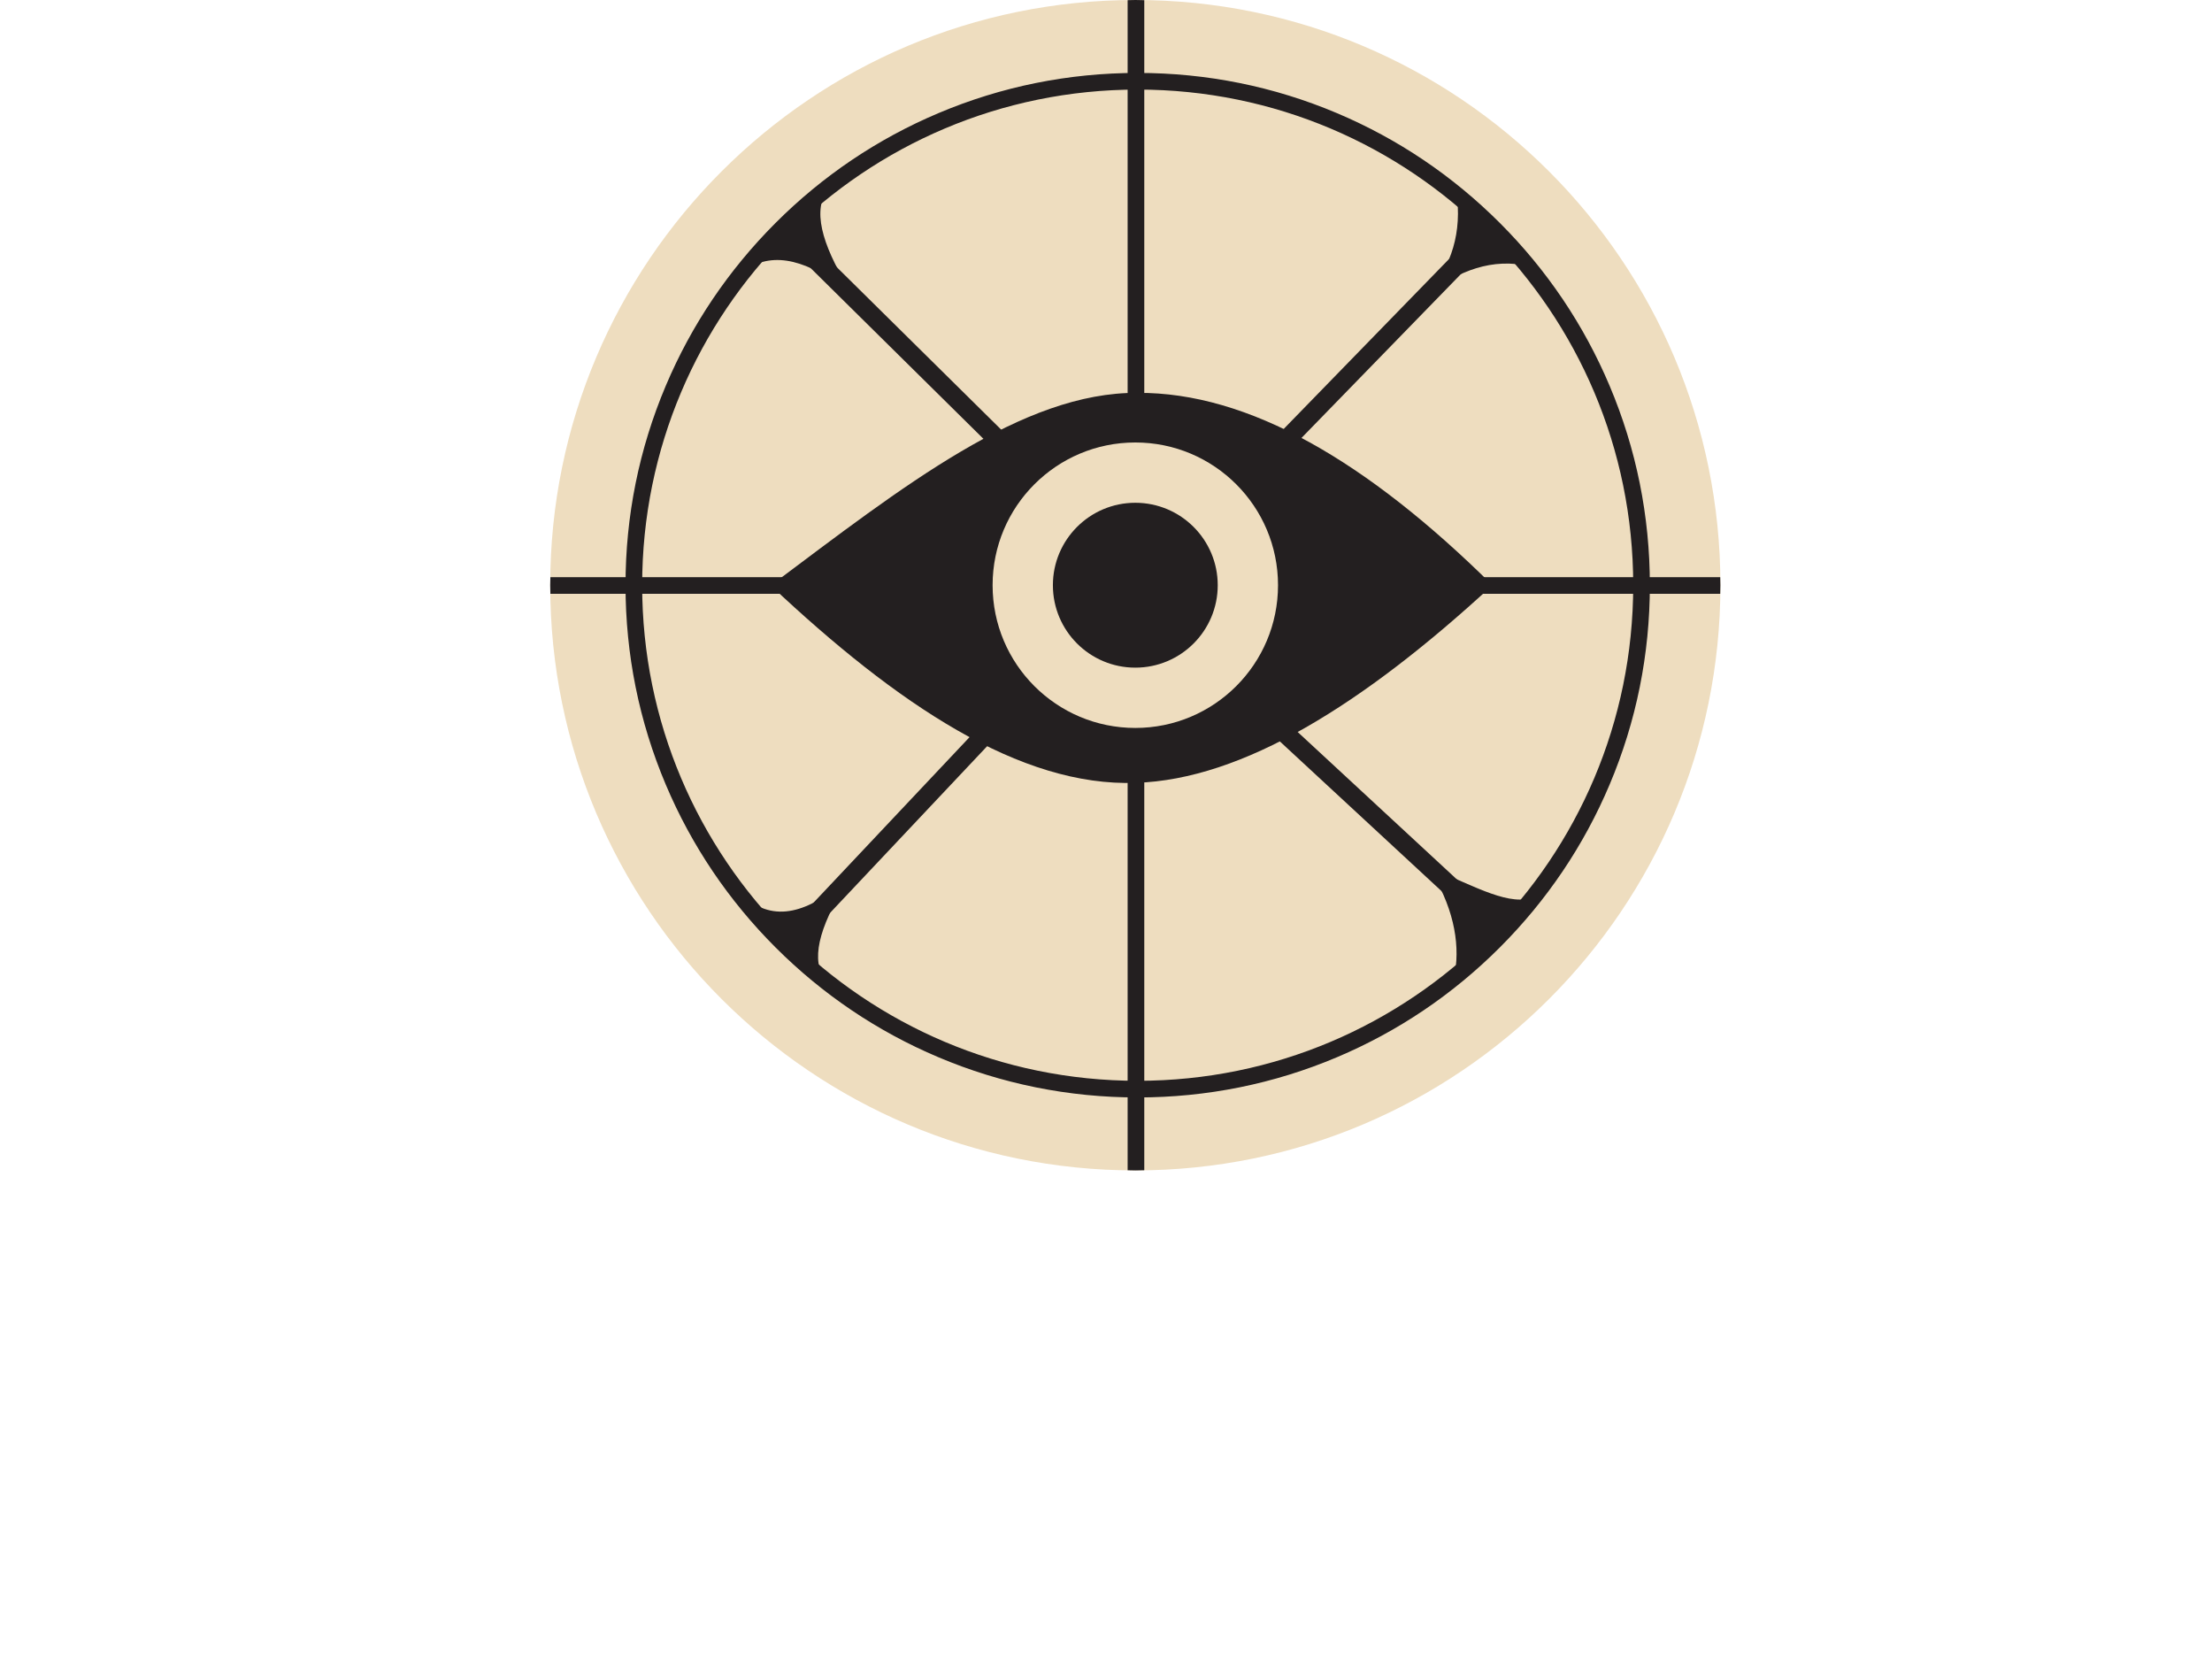
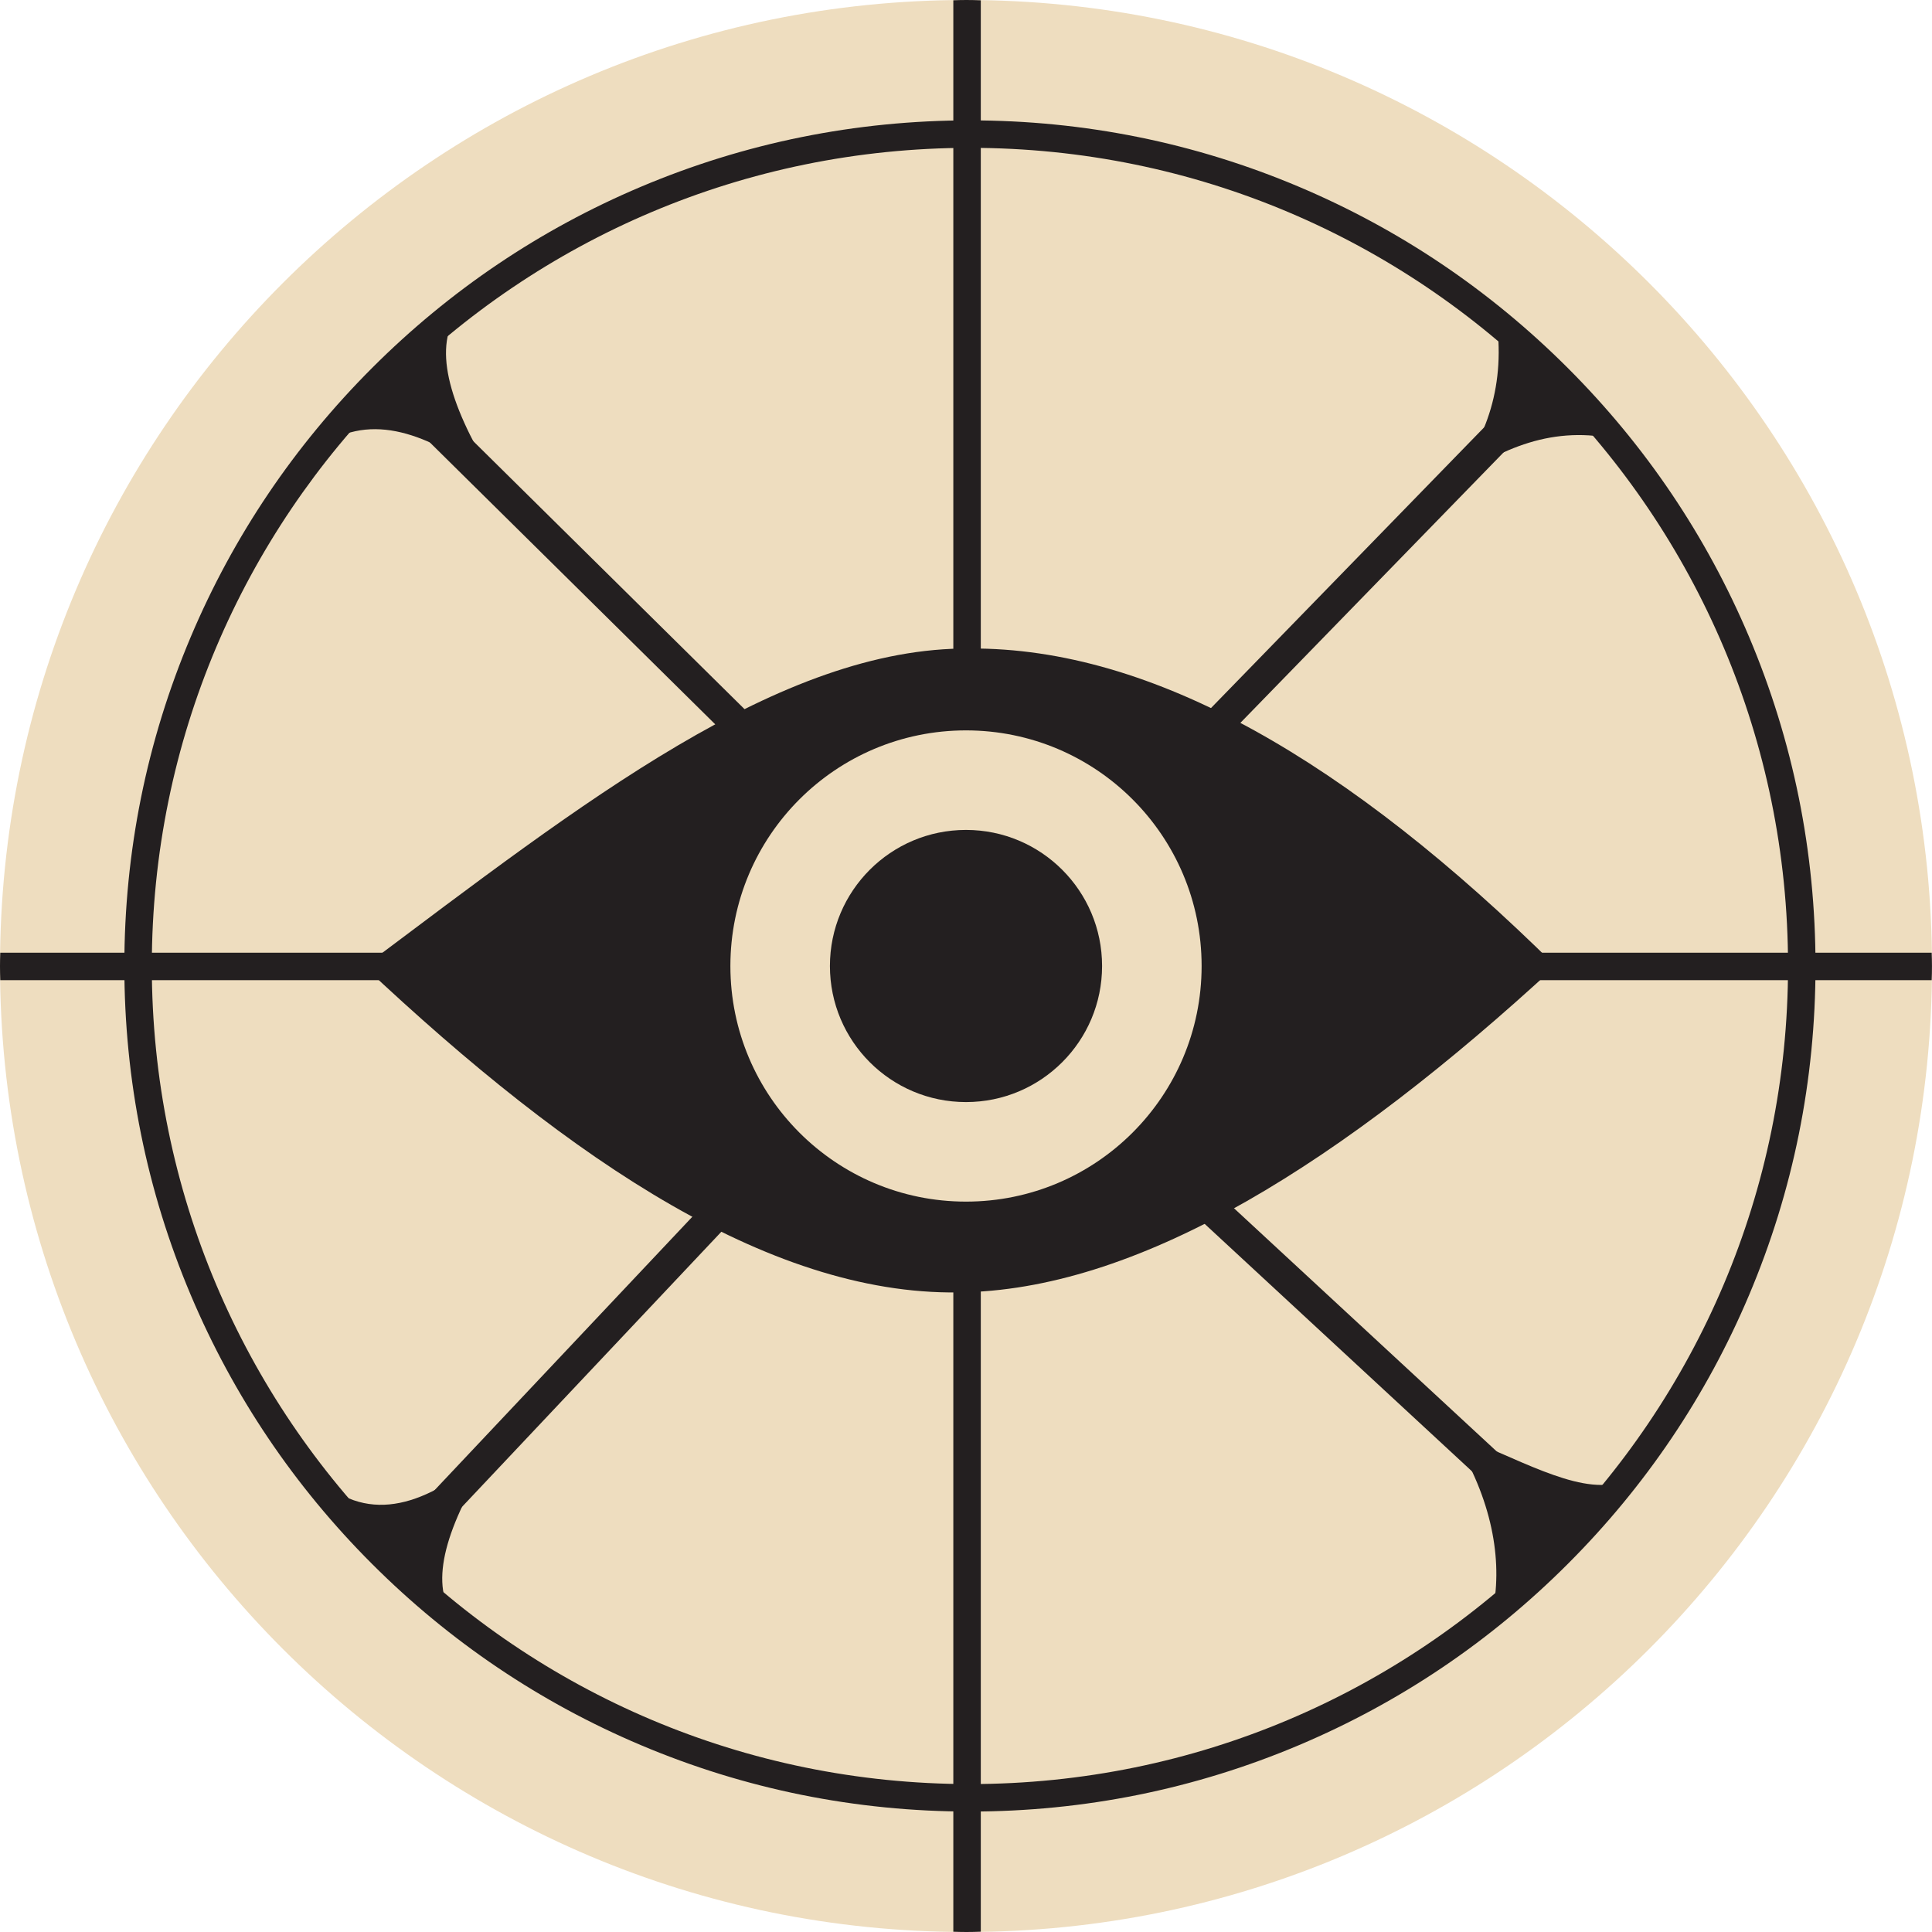
- <svg xmlns="http://www.w3.org/2000/svg" viewBox="0 0 930.46 705.21">
+ <svg xmlns="http://www.w3.org/2000/svg" viewBox="231.44 0 492.24 492.24">
  <defs>
    <style>
      .cls-1 {
        fill: #231f20;
      }

      .cls-2 {
        fill: #eeddbf;
      }
    </style>
  </defs>
  <g id="Layer_2">
    <g>
      <circle class="cls-2" cx="477.56" cy="246.12" r="246.12" />
      <path class="cls-1" d="M231.44,246.16c0,1.19.03,2.38.07,3.57h492.09c.05-1.19.07-2.37.07-3.57s-.03-2.29-.07-3.43H231.51c-.04,1.14-.07,2.29-.07,3.43Z" />
      <path class="cls-1" d="M474.33,492.17c1.11.04,2.22.07,3.33.07,1.23,0,2.45-.03,3.67-.08V.08c-1.22-.05-2.44-.08-3.67-.08-1.11,0-2.22.03-3.33.07v492.1Z" />
      <path class="cls-1" d="M478.56,37.67c115.12,0,208.44,93.32,208.44,208.44s-93.32,208.44-208.44,208.44-208.44-93.32-208.44-208.44S363.43,37.67,478.56,37.67M478.56,30.67c-29.08,0-57.3,5.7-83.86,16.93-25.66,10.85-48.7,26.38-68.48,46.17s-35.32,42.82-46.17,68.48c-11.24,26.57-16.93,54.78-16.93,83.86s5.7,57.3,16.93,83.86c10.85,25.66,26.38,48.7,46.17,68.48,19.78,19.78,42.82,35.32,68.48,46.17,26.57,11.24,54.78,16.93,83.86,16.93s57.3-5.7,83.86-16.93c25.66-10.85,48.7-26.38,68.48-46.17,19.78-19.78,35.32-42.82,46.17-68.48,11.24-26.57,16.93-54.78,16.93-83.86s-5.7-57.3-16.93-83.86c-10.85-25.66-26.38-48.7-46.17-68.48s-42.82-35.32-68.48-46.17c-26.57-11.24-54.78-16.93-83.86-16.93h0Z" />
      <path class="cls-1" d="M600.9,123.33c12.82-9.18,26.51-15.17,42.89-11.27l-31.2-31.51c2.58,17.36-2.21,31.13-11.69,42.78Z" />
      <path class="cls-1" d="M358.62,123.81c-11.62-18.28-16.92-33.36-11.28-42.89l-31.5,31.21c12.88-6.9,27.5-.19,42.78,11.68Z" />
      <path class="cls-1" d="M358.25,368c-15.21,13.81-29.8,20.46-42.98,10.91l30.94,31.77c-5.11-8.74-.8-23.15,12.04-42.68Z" />
      <path class="cls-1" d="M600.92,364.89c10.12,15.54,13.28,31.07,11.12,44.04l31.62-31.09c-10.88,2.75-25.7-6.48-42.74-12.95Z" />
      <rect class="cls-1" x="370.52" y="76.91" width="8" height="126.7" transform="translate(737.49 -27.63) rotate(134.65)" />
      <rect class="cls-1" x="578.65" y="78.95" width="8" height="126.7" transform="translate(900.96 650.63) rotate(-135.78)" />
      <rect class="cls-1" x="579.97" y="285.24" width="8" height="126.7" transform="translate(-68.54 540.33) rotate(-47.21)" />
      <rect class="cls-1" x="370.13" y="288.25" width="8" height="126.7" transform="translate(343.07 -160.88) rotate(43.31)" />
      <path class="cls-1" d="M324.22,246.23c55.58-41.62,106-81.43,154.33-81,46.66-.3,96.65,28.89,149.22,80.89-54.42,50.2-105.15,81.72-149.94,83.11-48.72,1.78-100.53-33.05-153.61-83Z" />
      <circle class="cls-2" cx="477.56" cy="246.12" r="60.03" />
      <circle class="cls-1" cx="477.56" cy="246.12" r="34.67" />
    </g>
  </g>
</svg>
